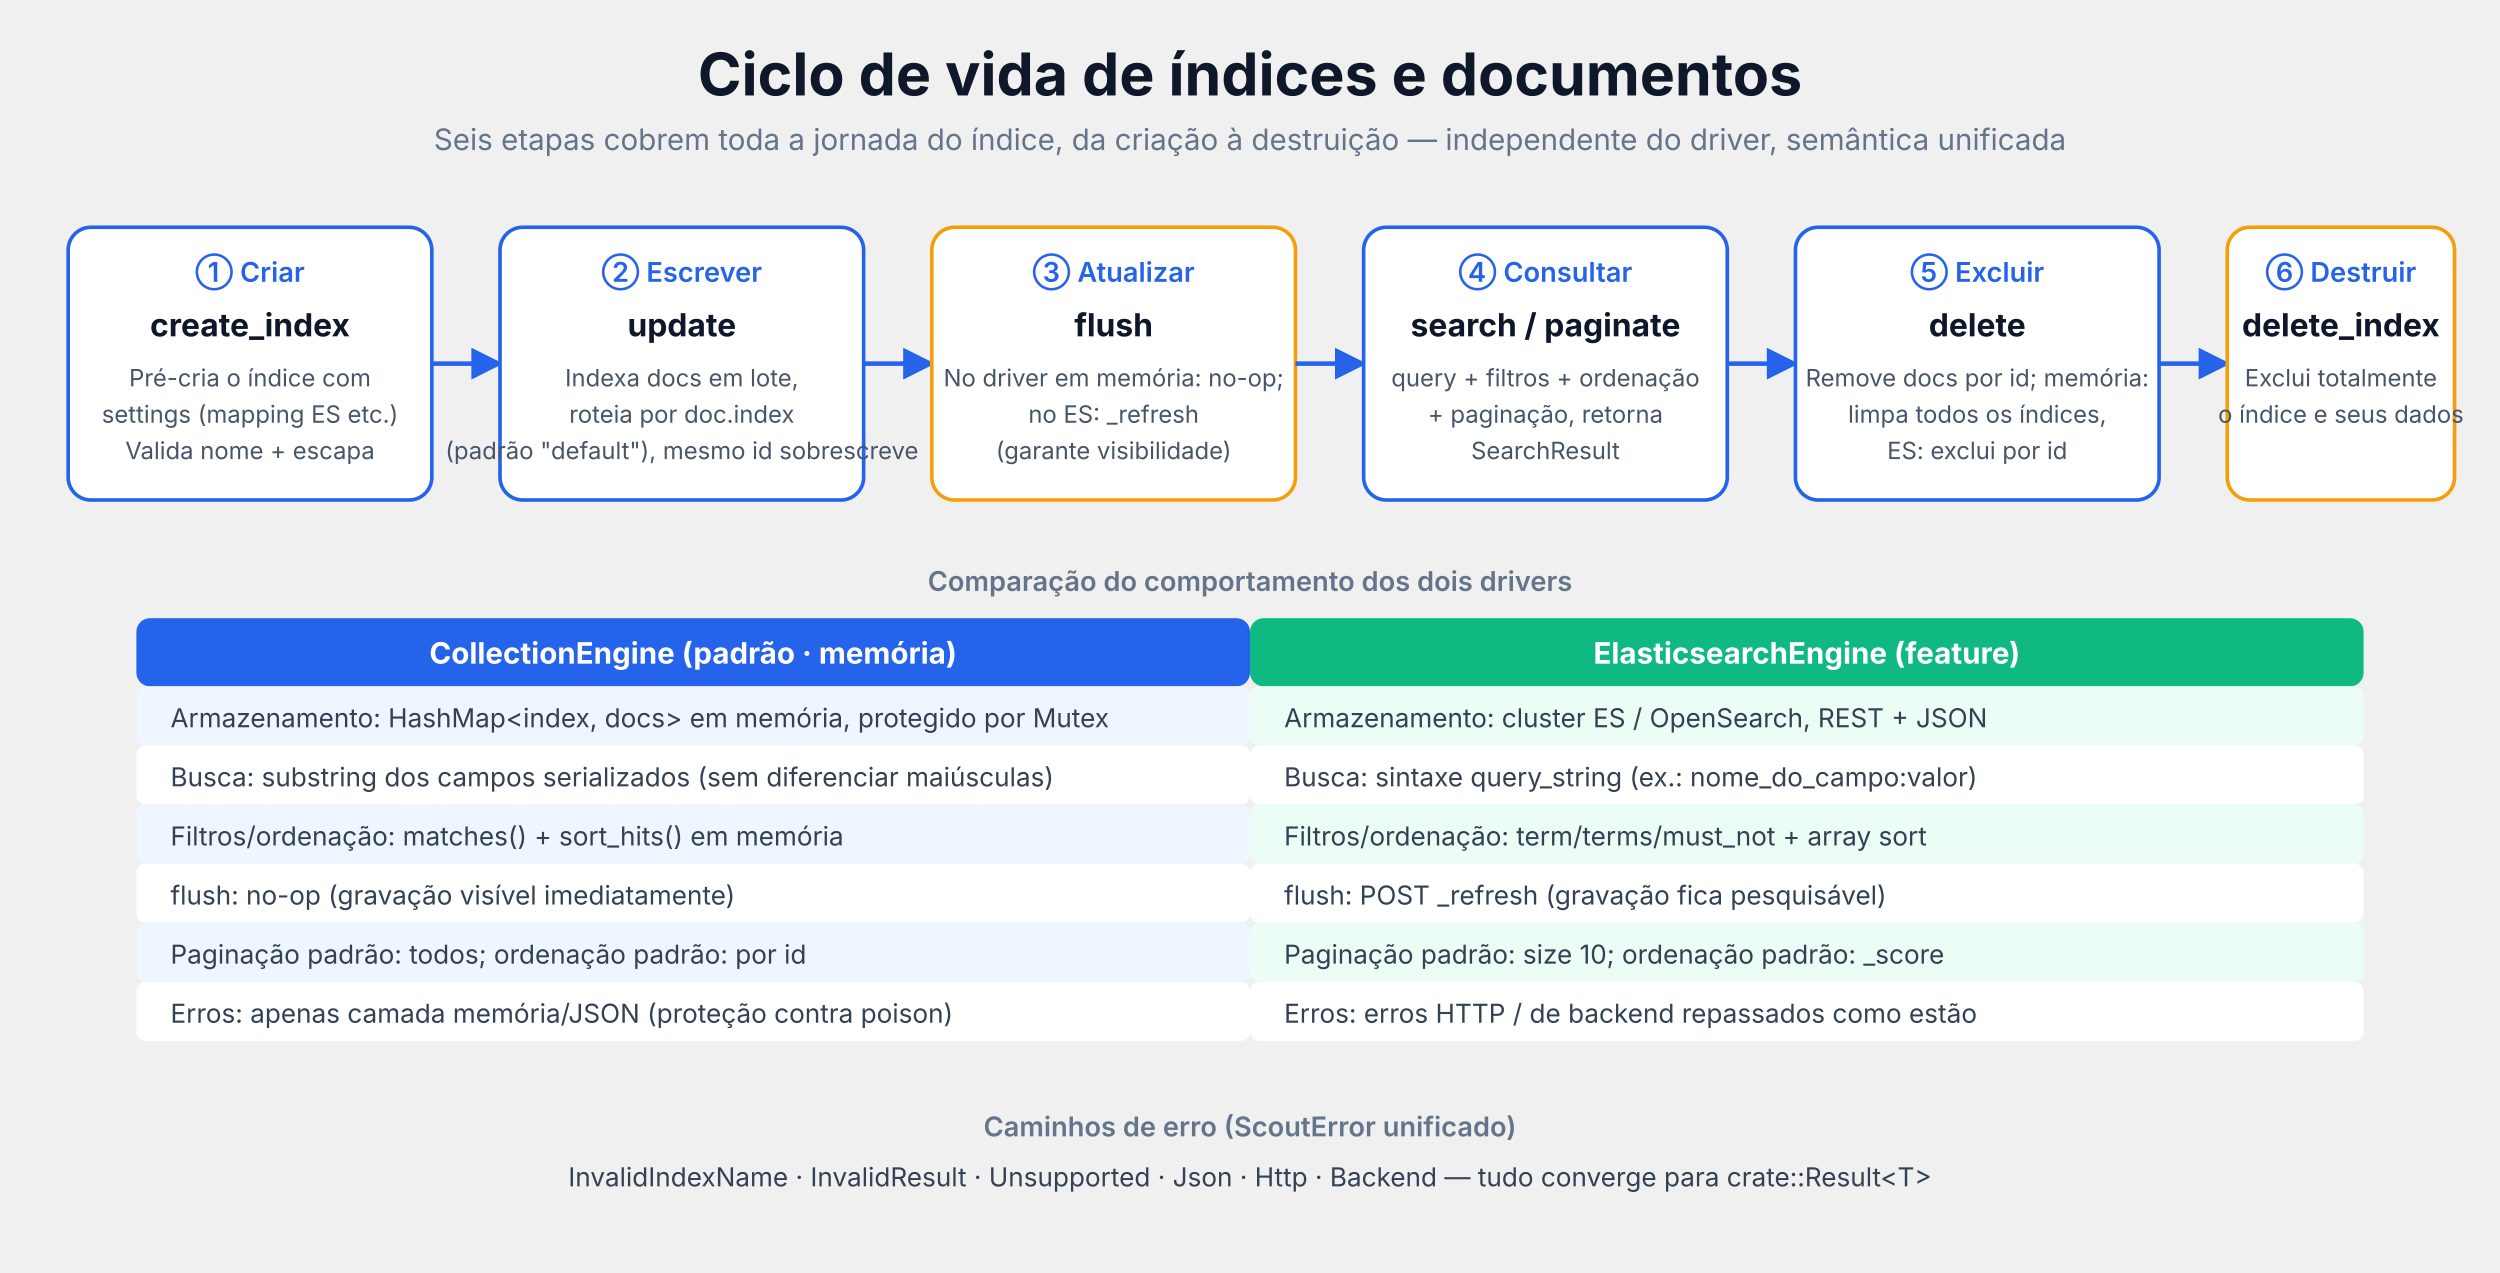
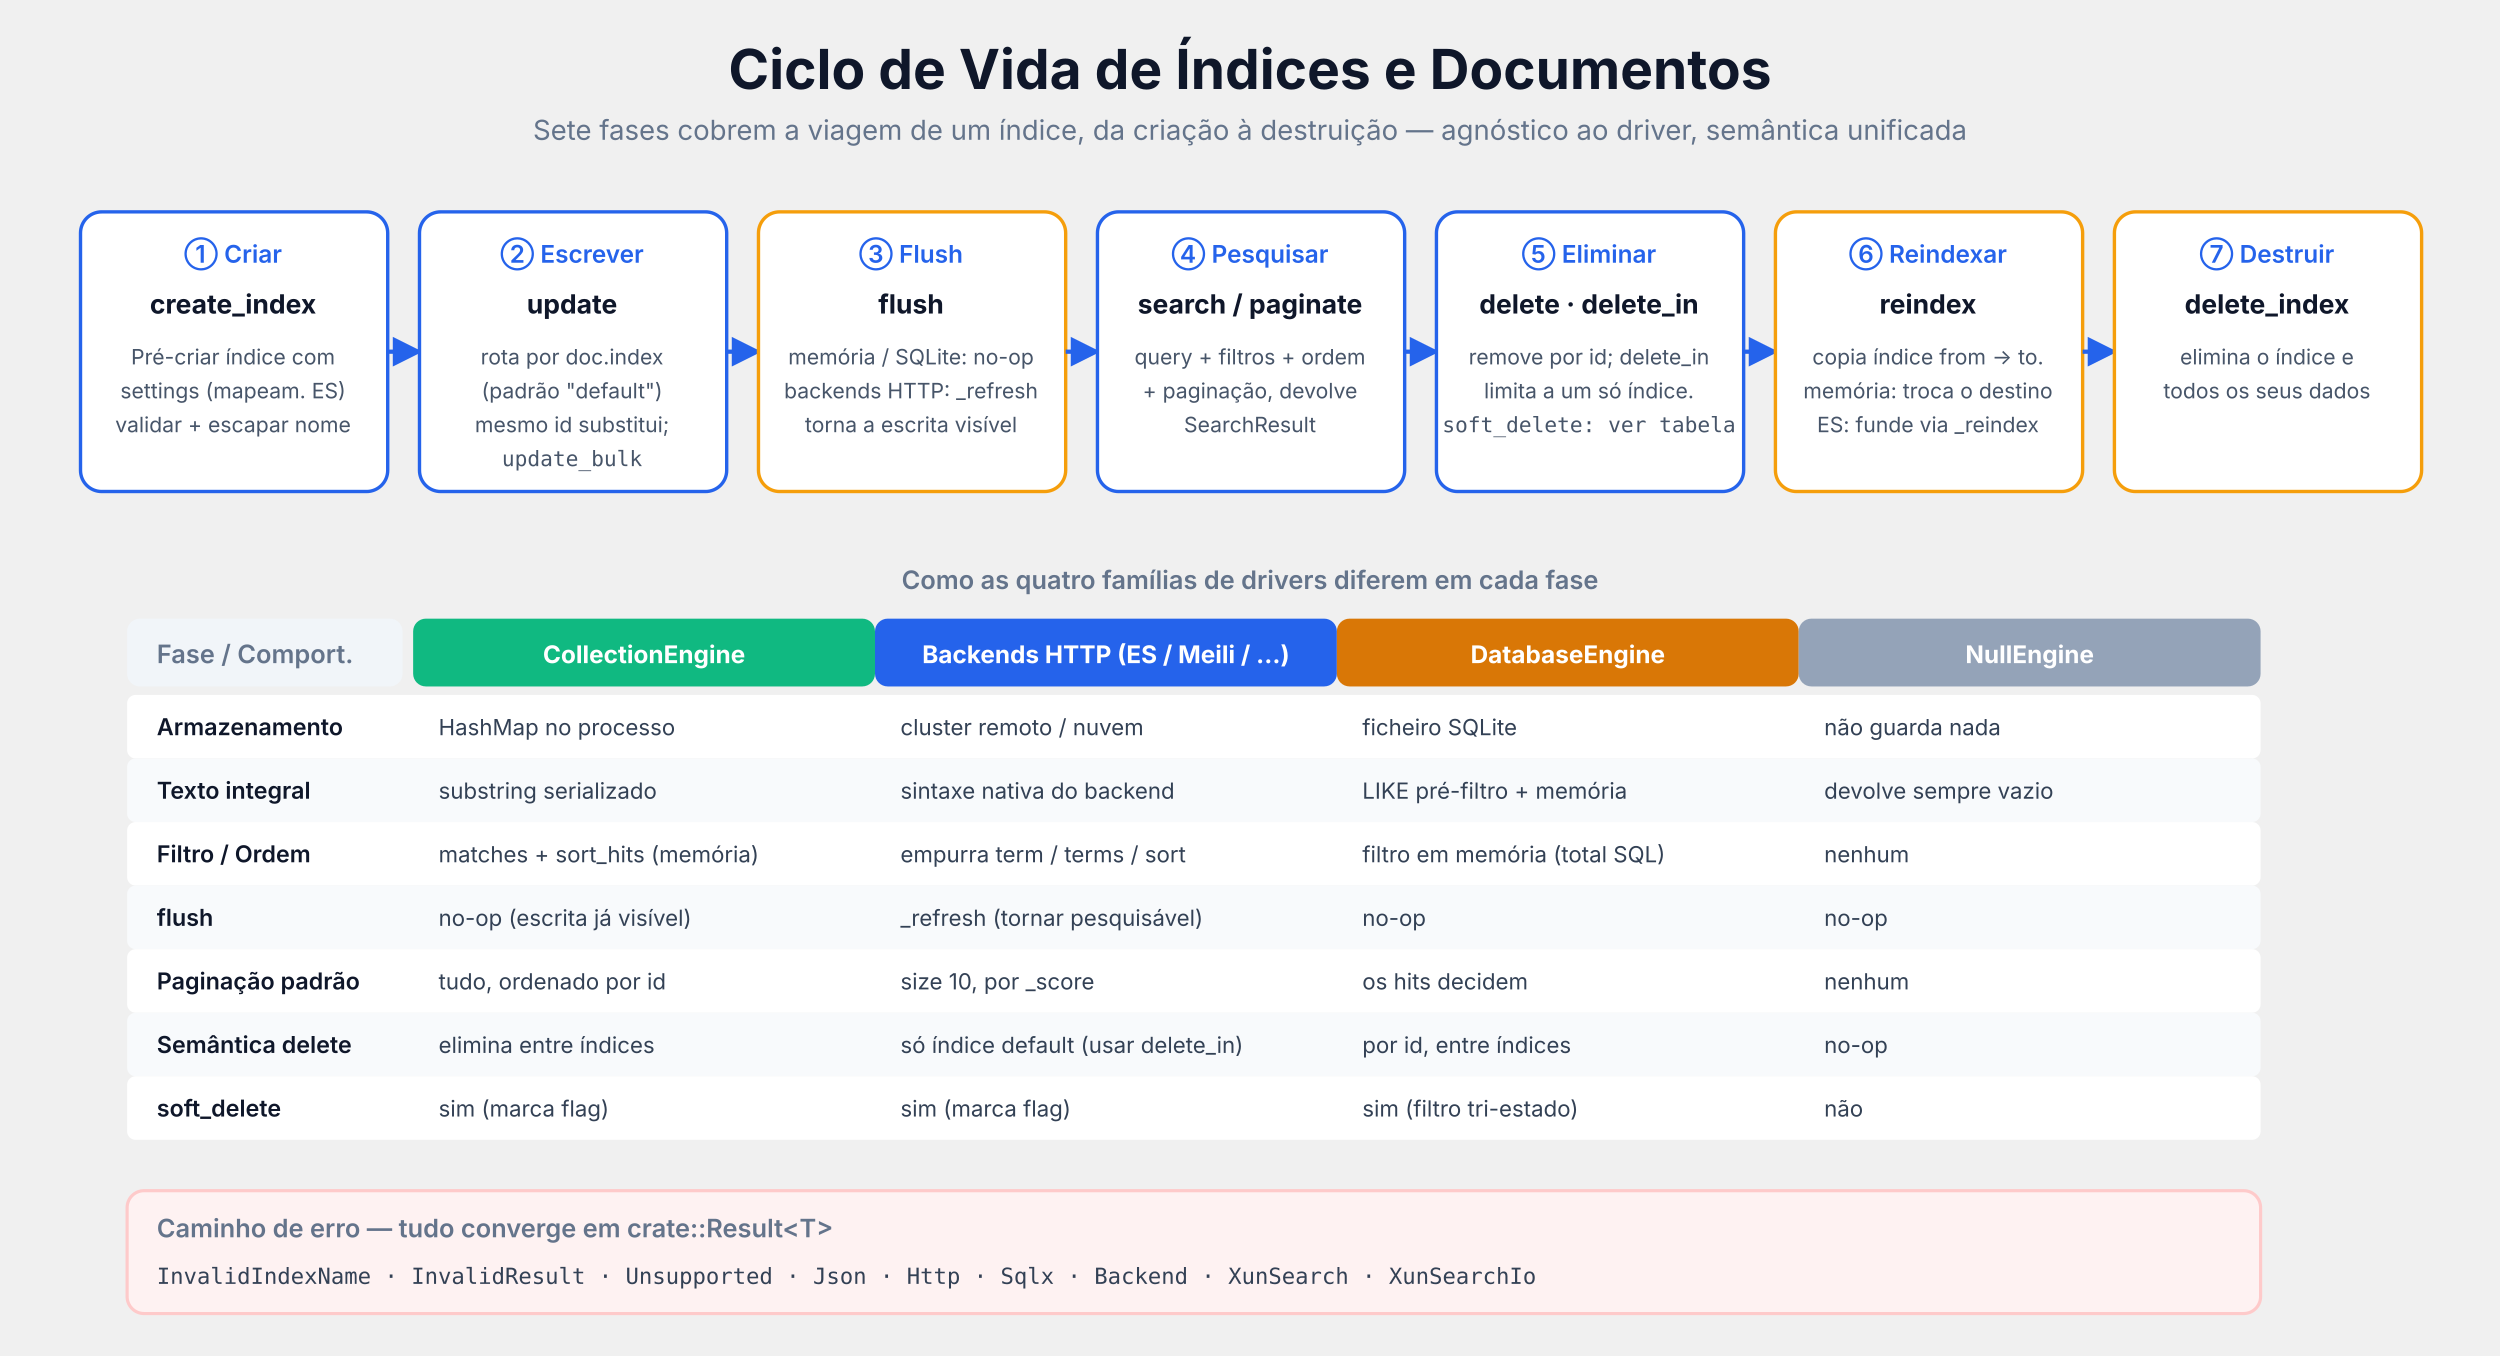
- <svg xmlns="http://www.w3.org/2000/svg" viewBox="0 0 1100 560" font-family="system-ui, -apple-system, 'Segoe UI', sans-serif">
+ <svg xmlns="http://www.w3.org/2000/svg" viewBox="0 0 1180 640" font-family="system-ui, -apple-system, 'Segoe UI', sans-serif" role="img" aria-labelledby="lifeTitle">
  <defs>
    <marker id="arrow2" viewBox="0 0 10 10" refX="9" refY="5" markerWidth="7" markerHeight="7" orient="auto-start-reverse">
      <path d="M 0 0 L 10 5 L 0 10 z" fill="#2563eb" />
    </marker>
    <style>
      .title { font-size: 26px; font-weight: 700; fill: #0f172a; }
      .sub   { font-size: 13px; fill: #64748b; }
-       .node  { fill: #ffffff; stroke: #2563eb; stroke-width: 1.6; rx: 10; }
+       .node  { fill: #ffffff; stroke: #2563eb; stroke-width: 1.6; }
      .node-alt { stroke: #f59e0b; }
-       .step  { font-size: 12px; font-weight: 600; fill: #2563eb; }
-       .name  { font-size: 14px; font-weight: 700; fill: #0f172a; }
-       .desc  { font-size: 10.5px; fill: #475569; }
-       .hdr   { font-size: 13px; font-weight: 700; fill: #ffffff; }
-       .hdr-a { fill: #2563eb; }
-       .hdr-b { fill: #10b981; }
-       .cell  { font-size: 11.5px; fill: #334155; }
+       .step  { font-size: 11.5px; font-weight: 600; fill: #2563eb; }
+       .name  { font-size: 12.5px; font-weight: 700; fill: #0f172a; }
+       .desc  { font-size: 10px; fill: #475569; }
+       .hdr   { font-size: 11.5px; font-weight: 700; fill: #ffffff; }
+       .cell  { font-size: 10.5px; fill: #334155; }
+       .rowlb { font-size: 11px; font-weight: 600; fill: #0f172a; }
      .lbl   { font-size: 12px; fill: #64748b; font-weight: 600; }
+       .mono  { font-family: ui-monospace, SFMono-Regular, Menlo, monospace; }
    </style>
  </defs>
-   <text x="550" y="42" text-anchor="middle" class="title">Ciclo de vida de índices e documentos</text>
-   <text x="550" y="66" text-anchor="middle" class="sub">Seis etapas cobrem toda a jornada do índice, da criação à destruição — independente do driver, semântica unificada</text>
-   <rect x="30" y="100" width="160" height="120" class="node" />
+   <text x="590" y="42" text-anchor="middle" class="title">Ciclo de Vida de Índices e Documentos</text>
+   <text x="590" y="66" text-anchor="middle" class="sub">Sete fases cobrem a viagem de um índice, da criação à destruição — agnóstico ao driver, semântica unificada</text>
+   <rect x="38" y="100" width="145" height="132" rx="10" class="node" />
  <text x="110" y="124" text-anchor="middle" class="step">① Criar</text>
  <text x="110" y="148" text-anchor="middle" class="name">create_index</text>
-   <text x="110" y="170" text-anchor="middle" class="desc">Pré-cria o índice com</text>
-   <text x="110" y="186" text-anchor="middle" class="desc">settings (mapping ES etc.)</text>
-   <text x="110" y="202" text-anchor="middle" class="desc">Valida nome + escapa</text>
-   <line x1="190" y1="160" x2="220" y2="160" stroke="#2563eb" stroke-width="2" marker-end="url(#arrow2)" />
-   <rect x="220" y="100" width="160" height="120" class="node" />
-   <text x="300" y="124" text-anchor="middle" class="step">② Escrever</text>
-   <text x="300" y="148" text-anchor="middle" class="name">update</text>
-   <text x="300" y="170" text-anchor="middle" class="desc">Indexa docs em lote,</text>
-   <text x="300" y="186" text-anchor="middle" class="desc">roteia por doc.index</text>
-   <text x="300" y="202" text-anchor="middle" class="desc">(padrão "default"), mesmo id sobrescreve</text>
-   <line x1="380" y1="160" x2="410" y2="160" stroke="#2563eb" stroke-width="2" marker-end="url(#arrow2)" />
-   <rect x="410" y="100" width="160" height="120" class="node node-alt" />
-   <text x="490" y="124" text-anchor="middle" class="step">③ Atualizar</text>
-   <text x="490" y="148" text-anchor="middle" class="name">flush</text>
-   <text x="490" y="170" text-anchor="middle" class="desc">No driver em memória: no-op;</text>
-   <text x="490" y="186" text-anchor="middle" class="desc">no ES: _refresh</text>
-   <text x="490" y="202" text-anchor="middle" class="desc">(garante visibilidade)</text>
-   <line x1="570" y1="160" x2="600" y2="160" stroke="#2563eb" stroke-width="2" marker-end="url(#arrow2)" />
-   <rect x="600" y="100" width="160" height="120" class="node" />
-   <text x="680" y="124" text-anchor="middle" class="step">④ Consultar</text>
-   <text x="680" y="148" text-anchor="middle" class="name">search / paginate</text>
-   <text x="680" y="170" text-anchor="middle" class="desc">query + filtros + ordenação</text>
-   <text x="680" y="186" text-anchor="middle" class="desc">+ paginação, retorna</text>
-   <text x="680" y="202" text-anchor="middle" class="desc">SearchResult</text>
-   <line x1="760" y1="160" x2="790" y2="160" stroke="#2563eb" stroke-width="2" marker-end="url(#arrow2)" />
-   <rect x="790" y="100" width="160" height="120" class="node" />
-   <text x="870" y="124" text-anchor="middle" class="step">⑤ Excluir</text>
-   <text x="870" y="148" text-anchor="middle" class="name">delete</text>
-   <text x="870" y="170" text-anchor="middle" class="desc">Remove docs por id; memória:</text>
-   <text x="870" y="186" text-anchor="middle" class="desc">limpa todos os índices,</text>
-   <text x="870" y="202" text-anchor="middle" class="desc">ES: exclui por id</text>
-   <line x1="950" y1="160" x2="980" y2="160" stroke="#2563eb" stroke-width="2" marker-end="url(#arrow2)" />
-   <rect x="980" y="100" width="100" height="120" class="node node-alt" />
-   <text x="1030" y="124" text-anchor="middle" class="step">⑥ Destruir</text>
-   <text x="1030" y="148" text-anchor="middle" class="name">delete_index</text>
-   <text x="1030" y="170" text-anchor="middle" class="desc">Exclui totalmente</text>
-   <text x="1030" y="186" text-anchor="middle" class="desc">o índice e seus dados</text>
-   <text x="550" y="260" text-anchor="middle" class="lbl">Comparação do comportamento dos dois drivers</text>
-   <rect x="60" y="272" width="490" height="30" rx="6" class="hdr hdr-a" />
-   <rect x="550" y="272" width="490" height="30" rx="6" class="hdr hdr-b" />
-   <text x="305" y="292" text-anchor="middle" class="hdr">CollectionEngine (padrão · memória)</text>
-   <text x="795" y="292" text-anchor="middle" class="hdr">ElasticsearchEngine (feature)</text>
-   <rect x="60" y="302" width="490" height="26" rx="4" fill="#eff6ff" />
-   <rect x="550" y="302" width="490" height="26" rx="4" fill="#ecfdf5" />
-   <text x="75" y="320" class="cell">Armazenamento: HashMap&lt;index, docs&gt; em memória, protegido por Mutex</text>
-   <text x="565" y="320" class="cell">Armazenamento: cluster ES / OpenSearch, REST + JSON</text>
-   <rect x="60" y="328" width="490" height="26" rx="4" fill="#ffffff" />
-   <rect x="550" y="328" width="490" height="26" rx="4" fill="#ffffff" />
-   <text x="75" y="346" class="cell">Busca: substring dos campos serializados (sem diferenciar maiúsculas)</text>
-   <text x="565" y="346" class="cell">Busca: sintaxe query_string (ex.: nome_do_campo:valor)</text>
-   <rect x="60" y="354" width="490" height="26" rx="4" fill="#eff6ff" />
-   <rect x="550" y="354" width="490" height="26" rx="4" fill="#ecfdf5" />
-   <text x="75" y="372" class="cell">Filtros/ordenação: matches() + sort_hits() em memória</text>
-   <text x="565" y="372" class="cell">Filtros/ordenação: term/terms/must_not + array sort</text>
-   <rect x="60" y="380" width="490" height="26" rx="4" fill="#ffffff" />
-   <rect x="550" y="380" width="490" height="26" rx="4" fill="#ffffff" />
-   <text x="75" y="398" class="cell">flush: no-op (gravação visível imediatamente)</text>
-   <text x="565" y="398" class="cell">flush: POST _refresh (gravação fica pesquisável)</text>
-   <rect x="60" y="406" width="490" height="26" rx="4" fill="#eff6ff" />
-   <rect x="550" y="406" width="490" height="26" rx="4" fill="#ecfdf5" />
-   <text x="75" y="424" class="cell">Paginação padrão: todos; ordenação padrão: por id</text>
-   <text x="565" y="424" class="cell">Paginação padrão: size 10; ordenação padrão: _score</text>
-   <rect x="60" y="432" width="490" height="26" rx="4" fill="#ffffff" />
-   <rect x="550" y="432" width="490" height="26" rx="4" fill="#ffffff" />
-   <text x="75" y="450" class="cell">Erros: apenas camada memória/JSON (proteção contra poison)</text>
-   <text x="565" y="450" class="cell">Erros: erros HTTP / de backend repassados como estão</text>
-   <text x="550" y="500" text-anchor="middle" class="lbl">Caminhos de erro (ScoutError unificado)</text>
-   <text x="550" y="522" text-anchor="middle" class="cell">InvalidIndexName · InvalidResult · Unsupported · Json · Http · Backend — tudo converge para crate::Result&lt;T&gt;</text>
+   <text x="110" y="172" text-anchor="middle" class="desc">Pré-criar índice com</text>
+   <text x="110" y="188" text-anchor="middle" class="desc">settings (mapeam. ES)</text>
+   <text x="110" y="204" text-anchor="middle" class="desc">validar + escapar nome</text>
+   <line x1="183" y1="166" x2="198" y2="166" stroke="#2563eb" stroke-width="2" marker-end="url(#arrow2)" />
+   <rect x="198" y="100" width="145" height="132" rx="10" class="node" />
+   <text x="270" y="124" text-anchor="middle" class="step">② Escrever</text>
+   <text x="270" y="148" text-anchor="middle" class="name">update</text>
+   <text x="270" y="172" text-anchor="middle" class="desc">rota por doc.index</text>
+   <text x="270" y="188" text-anchor="middle" class="desc">(padrão "default")</text>
+   <text x="270" y="204" text-anchor="middle" class="desc">mesmo id substitui;</text>
+   <text x="270" y="220" text-anchor="middle" class="desc mono">update_bulk</text>
+   <line x1="343" y1="166" x2="358" y2="166" stroke="#2563eb" stroke-width="2" marker-end="url(#arrow2)" />
+   <rect x="358" y="100" width="145" height="132" rx="10" class="node node-alt" />
+   <text x="430" y="124" text-anchor="middle" class="step">③ Flush</text>
+   <text x="430" y="148" text-anchor="middle" class="name">flush</text>
+   <text x="430" y="172" text-anchor="middle" class="desc">memória / SQLite: no-op</text>
+   <text x="430" y="188" text-anchor="middle" class="desc">backends HTTP: _refresh</text>
+   <text x="430" y="204" text-anchor="middle" class="desc">torna a escrita visível</text>
+   <line x1="503" y1="166" x2="518" y2="166" stroke="#2563eb" stroke-width="2" marker-end="url(#arrow2)" />
+   <rect x="518" y="100" width="145" height="132" rx="10" class="node" />
+   <text x="590" y="124" text-anchor="middle" class="step">④ Pesquisar</text>
+   <text x="590" y="148" text-anchor="middle" class="name">search / paginate</text>
+   <text x="590" y="172" text-anchor="middle" class="desc">query + filtros + ordem</text>
+   <text x="590" y="188" text-anchor="middle" class="desc">+ paginação, devolve</text>
+   <text x="590" y="204" text-anchor="middle" class="desc">SearchResult</text>
+   <line x1="663" y1="166" x2="678" y2="166" stroke="#2563eb" stroke-width="2" marker-end="url(#arrow2)" />
+   <rect x="678" y="100" width="145" height="132" rx="10" class="node" />
+   <text x="750" y="124" text-anchor="middle" class="step">⑤ Eliminar</text>
+   <text x="750" y="148" text-anchor="middle" class="name">delete · delete_in</text>
+   <text x="750" y="172" text-anchor="middle" class="desc">remove por id; delete_in</text>
+   <text x="750" y="188" text-anchor="middle" class="desc">limita a um só índice.</text>
+   <text x="750" y="204" text-anchor="middle" class="desc mono">soft_delete: ver tabela</text>
+   <line x1="823" y1="166" x2="838" y2="166" stroke="#2563eb" stroke-width="2" marker-end="url(#arrow2)" />
+   <rect x="838" y="100" width="145" height="132" rx="10" class="node node-alt" />
+   <text x="910" y="124" text-anchor="middle" class="step">⑥ Reindexar</text>
+   <text x="910" y="148" text-anchor="middle" class="name">reindex</text>
+   <text x="910" y="172" text-anchor="middle" class="desc">copia índice from → to.</text>
+   <text x="910" y="188" text-anchor="middle" class="desc">memória: troca o destino</text>
+   <text x="910" y="204" text-anchor="middle" class="desc">ES: funde via _reindex</text>
+   <line x1="983" y1="166" x2="998" y2="166" stroke="#2563eb" stroke-width="2" marker-end="url(#arrow2)" />
+   <rect x="998" y="100" width="145" height="132" rx="10" class="node node-alt" />
+   <text x="1070" y="124" text-anchor="middle" class="step">⑦ Destruir</text>
+   <text x="1070" y="148" text-anchor="middle" class="name">delete_index</text>
+   <text x="1070" y="172" text-anchor="middle" class="desc">elimina o índice e</text>
+   <text x="1070" y="188" text-anchor="middle" class="desc">todos os seus dados</text>
+   <text x="590" y="278" text-anchor="middle" class="lbl">Como as quatro famílias de drivers diferem em cada fase</text>
+   <rect x="60" y="292" width="130" height="32" rx="6" fill="#f1f5f9" />
+   <rect x="195" y="292" width="218" height="32" rx="6" fill="#10b981" />
+   <rect x="413" y="292" width="218" height="32" rx="6" fill="#2563eb" />
+   <rect x="631" y="292" width="218" height="32" rx="6" fill="#d97706" />
+   <rect x="849" y="292" width="218" height="32" rx="6" fill="#94a3b8" />
+   <text x="74" y="313" class="lbl">Fase / Comport.</text>
+   <text x="304" y="313" text-anchor="middle" class="hdr">CollectionEngine</text>
+   <text x="522" y="313" text-anchor="middle" class="hdr">Backends HTTP (ES / Meili / …)</text>
+   <text x="740" y="313" text-anchor="middle" class="hdr">DatabaseEngine</text>
+   <text x="958" y="313" text-anchor="middle" class="hdr">NullEngine</text>
+   <rect x="60" y="328" width="1007" height="30" rx="4" fill="#ffffff" />
+   <text x="74" y="347" class="rowlb">Armazenamento</text>
+   <text x="207" y="347" class="cell">HashMap no processo</text>
+   <text x="425" y="347" class="cell">cluster remoto / nuvem</text>
+   <text x="643" y="347" class="cell">ficheiro SQLite</text>
+   <text x="861" y="347" class="cell">não guarda nada</text>
+   <rect x="60" y="358" width="1007" height="30" rx="4" fill="#f8fafc" />
+   <text x="74" y="377" class="rowlb">Texto integral</text>
+   <text x="207" y="377" class="cell">substring serializado</text>
+   <text x="425" y="377" class="cell">sintaxe nativa do backend</text>
+   <text x="643" y="377" class="cell">LIKE pré-filtro + memória</text>
+   <text x="861" y="377" class="cell">devolve sempre vazio</text>
+   <rect x="60" y="388" width="1007" height="30" rx="4" fill="#ffffff" />
+   <text x="74" y="407" class="rowlb">Filtro / Ordem</text>
+   <text x="207" y="407" class="cell">matches + sort_hits (memória)</text>
+   <text x="425" y="407" class="cell">empurra term / terms / sort</text>
+   <text x="643" y="407" class="cell">filtro em memória (total SQL)</text>
+   <text x="861" y="407" class="cell">nenhum</text>
+   <rect x="60" y="418" width="1007" height="30" rx="4" fill="#f8fafc" />
+   <text x="74" y="437" class="rowlb">flush</text>
+   <text x="207" y="437" class="cell">no-op (escrita já visível)</text>
+   <text x="425" y="437" class="cell">_refresh (tornar pesquisável)</text>
+   <text x="643" y="437" class="cell">no-op</text>
+   <text x="861" y="437" class="cell">no-op</text>
+   <rect x="60" y="448" width="1007" height="30" rx="4" fill="#ffffff" />
+   <text x="74" y="467" class="rowlb">Paginação padrão</text>
+   <text x="207" y="467" class="cell">tudo, ordenado por id</text>
+   <text x="425" y="467" class="cell">size 10, por _score</text>
+   <text x="643" y="467" class="cell">os hits decidem</text>
+   <text x="861" y="467" class="cell">nenhum</text>
+   <rect x="60" y="478" width="1007" height="30" rx="4" fill="#f8fafc" />
+   <text x="74" y="497" class="rowlb">Semântica delete</text>
+   <text x="207" y="497" class="cell">elimina entre índices</text>
+   <text x="425" y="497" class="cell">só índice default (usar delete_in)</text>
+   <text x="643" y="497" class="cell">por id, entre índices</text>
+   <text x="861" y="497" class="cell">no-op</text>
+   <rect x="60" y="508" width="1007" height="30" rx="4" fill="#ffffff" />
+   <text x="74" y="527" class="rowlb">soft_delete</text>
+   <text x="207" y="527" class="cell">sim (marca flag)</text>
+   <text x="425" y="527" class="cell">sim (marca flag)</text>
+   <text x="643" y="527" class="cell">sim (filtro tri-estado)</text>
+   <text x="861" y="527" class="cell">não</text>
+   <rect x="60" y="562" width="1007" height="58" rx="8" fill="#fef2f2" stroke="#fecaca" stroke-width="1.5" />
+   <text x="74" y="584" class="lbl">Caminho de erro — tudo converge em crate::Result&lt;T&gt;</text>
+   <text x="74" y="606" class="cell mono">InvalidIndexName · InvalidResult · Unsupported · Json · Http · Sqlx · Backend · XunSearch · XunSearchIo</text>
</svg>
